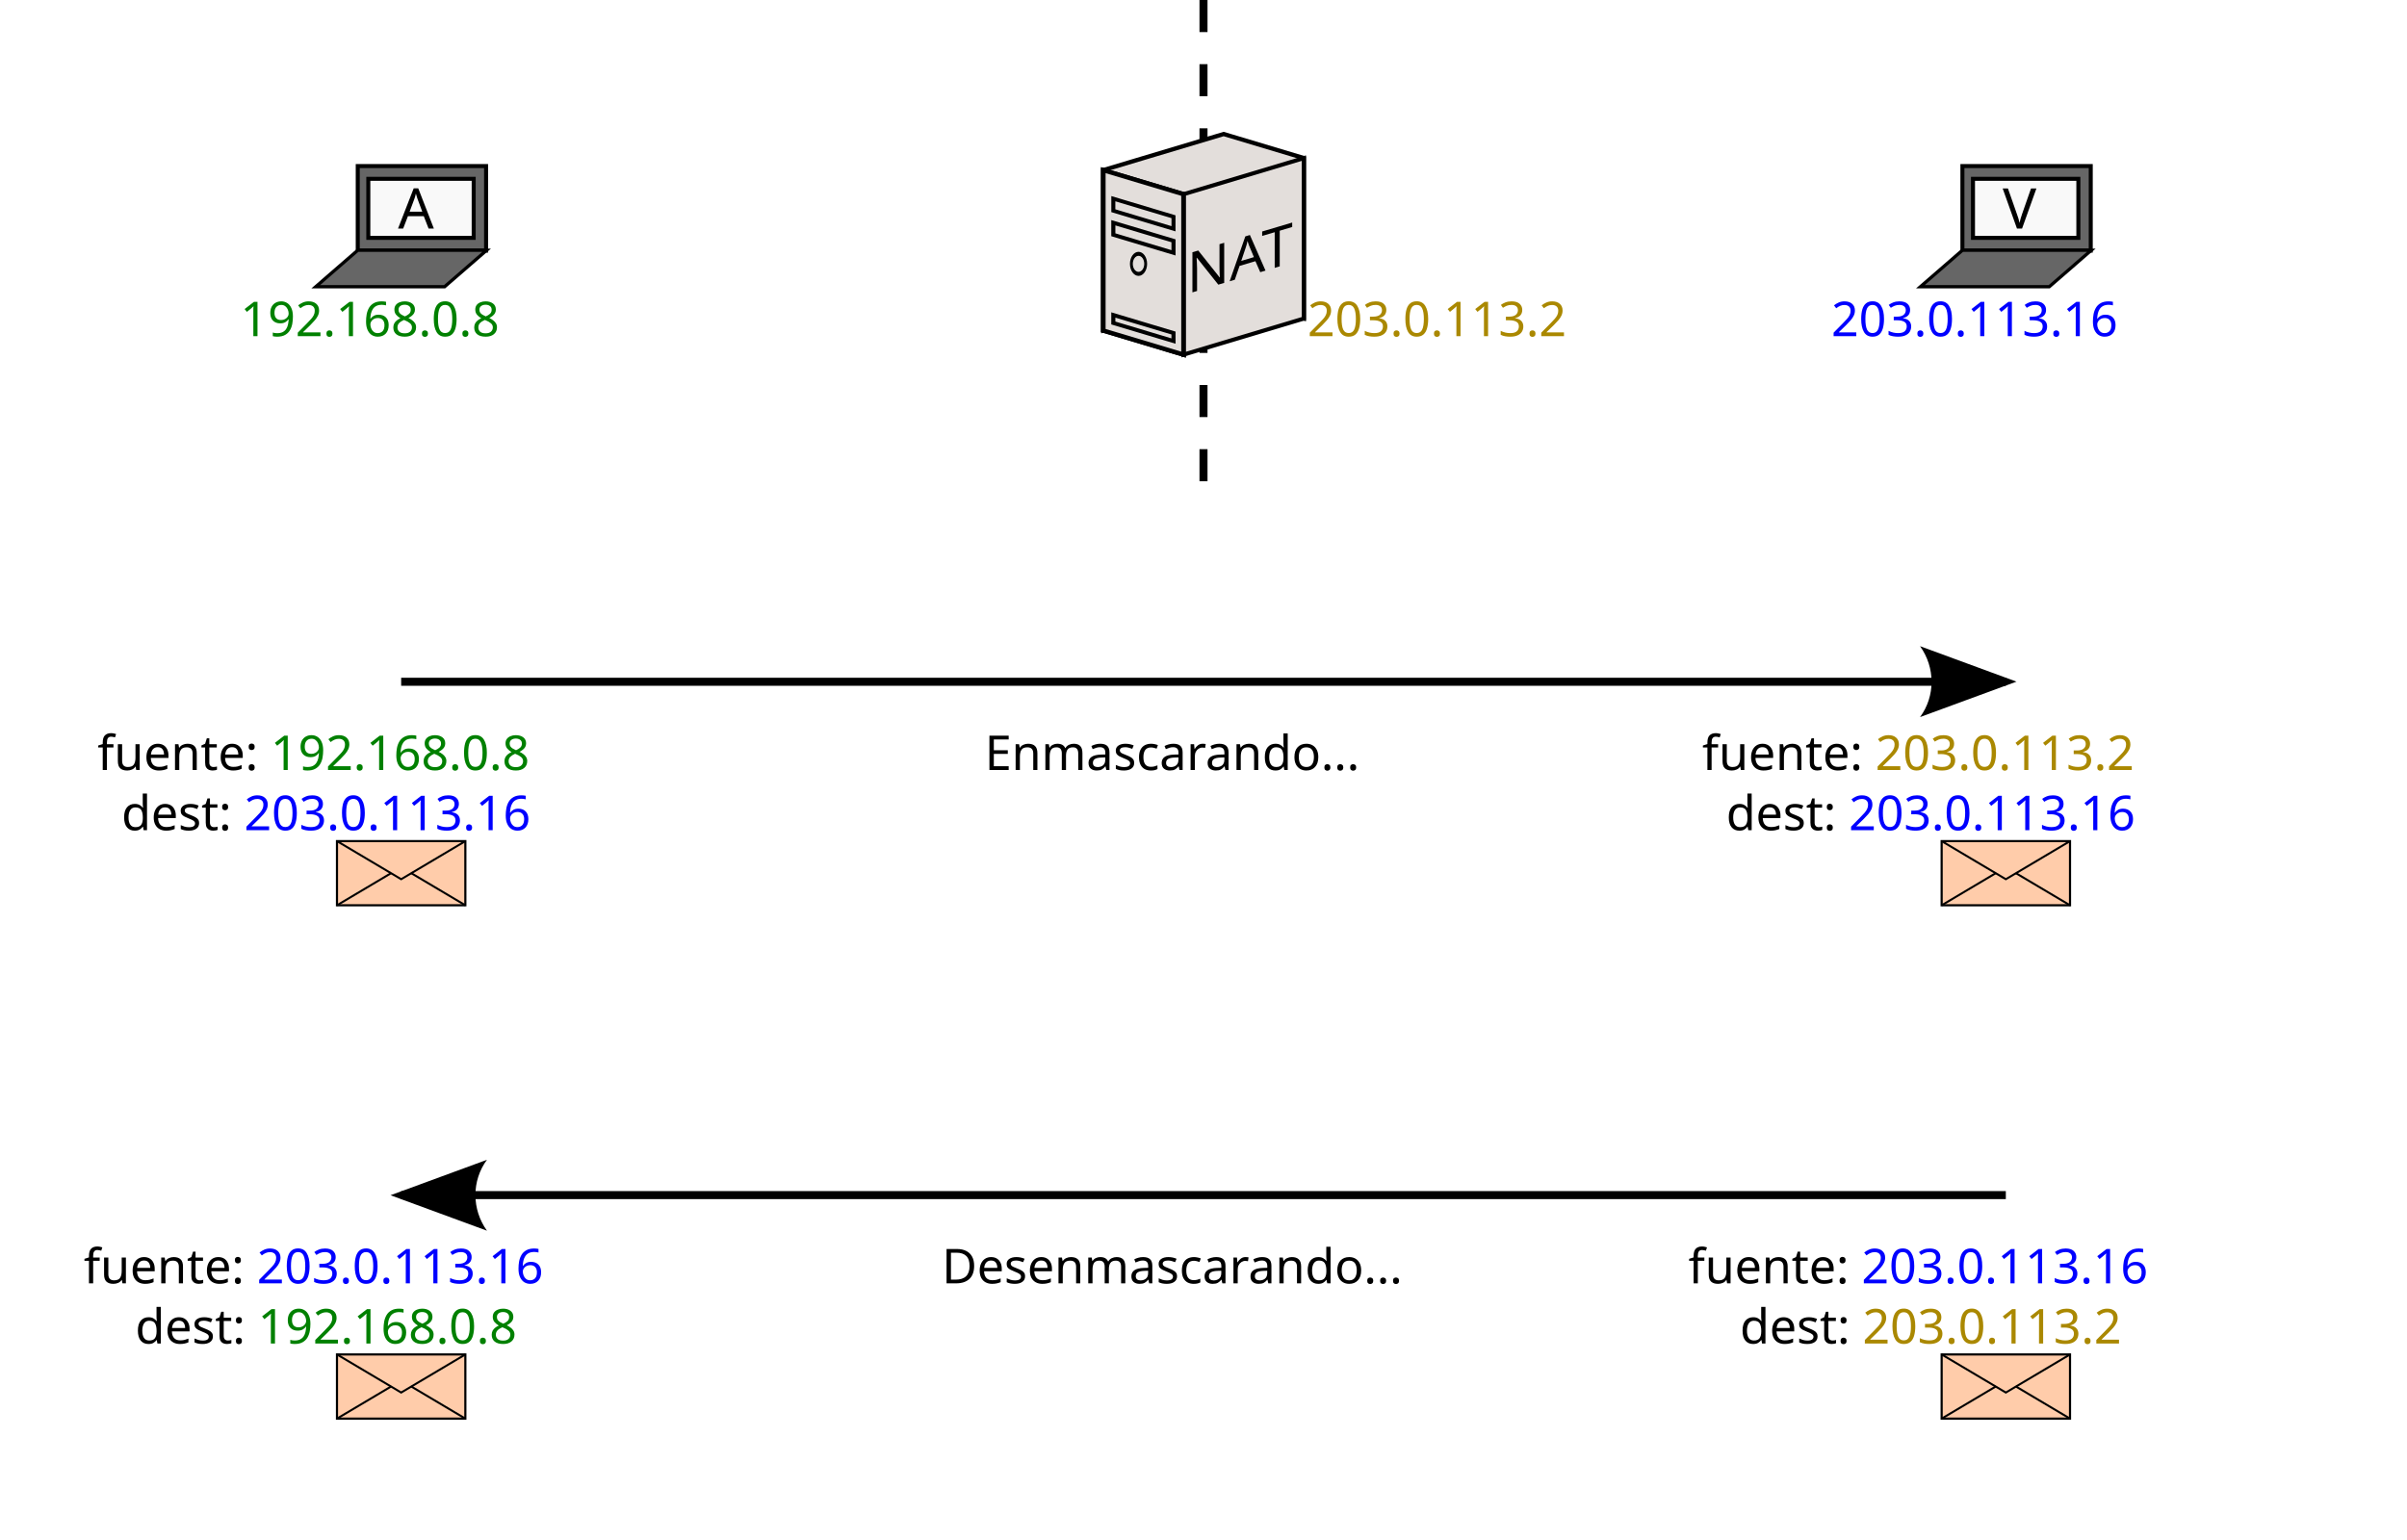
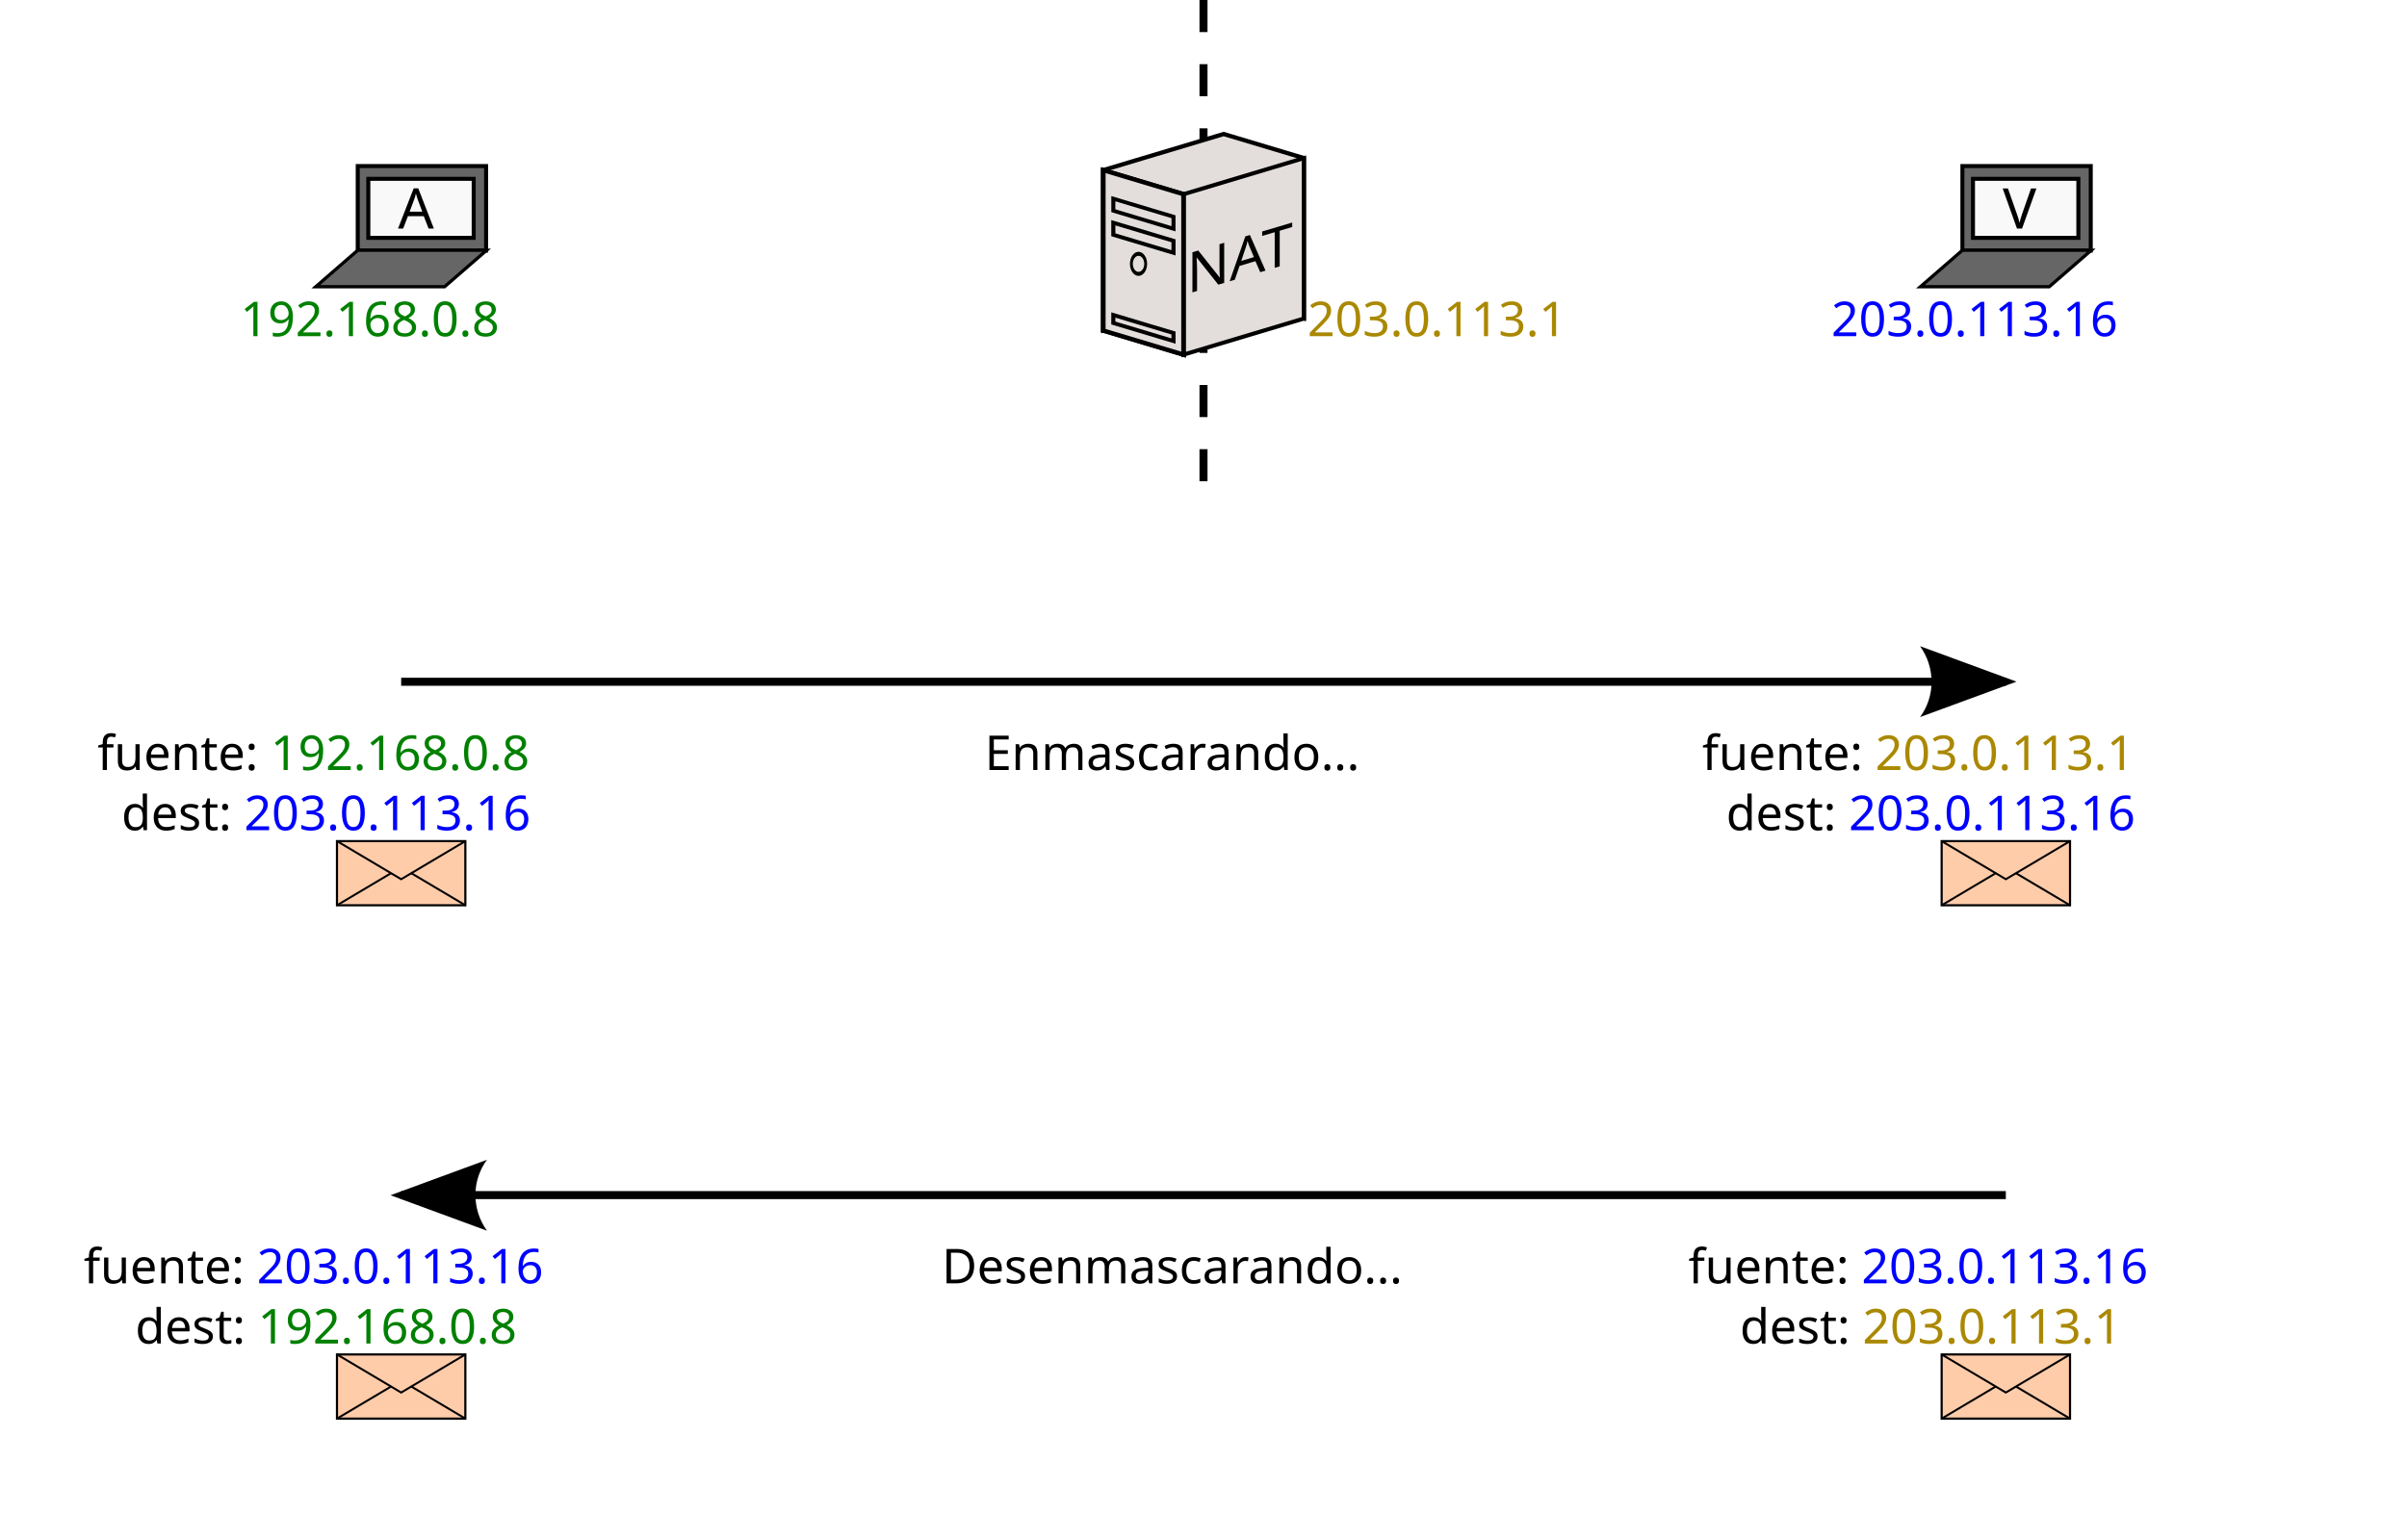
<svg xmlns="http://www.w3.org/2000/svg" xmlns:xlink="http://www.w3.org/1999/xlink" width="600" height="384" id="svg2" version="1.1">
  <defs id="defs4">
    <marker orient="auto" refY="0" refX="0" id="Arrow2Lend" style="overflow:visible">
      <path id="path4784" style="fill-rule:evenodd;stroke-width:0.625;stroke-linejoin:round" d="M 8.719,4.034 -2.207,0.016 8.719,-4.002 c -1.745,2.372 -1.735,5.617 -6e-7,8.035 z" transform="matrix(-1.1,0,0,-1.1,-1.1,0)" />
    </marker>
    <marker orient="auto" refY="0" refX="0" id="Arrow2Lstart" style="overflow:visible">
      <path id="path4781" style="fill-rule:evenodd;stroke-width:0.625;stroke-linejoin:round" d="M 8.719,4.034 -2.207,0.016 8.719,-4.002 c -1.745,2.372 -1.735,5.617 -6e-7,8.035 z" transform="matrix(1.1,0,0,1.1,1.1,0)" />
    </marker>
  </defs>
  <g id="layer1" transform="translate(0,-668.3622)" style="display:inline">
    <path style="fill:none;stroke:#000000;stroke-width:2;stroke-linecap:butt;stroke-linejoin:miter;stroke-miterlimit:4;stroke-opacity:1;stroke-dasharray:8, 8;stroke-dashoffset:0" d="M 300,-128 300,0" id="path3952" transform="translate(0,796.3622)" />
    <g transform="translate(275.0219,507.1521)" style="display:inline" id="g4244">
      <path id="rect4226" d="m 30,194.625 -30,9 0,40 30,-9 20,6 0,-40 -20,-6 z" style="fill:#e3dedb;stroke:#000000;stroke-width:1.057;stroke-miterlimit:4;stroke-opacity:1;stroke-dasharray:none;stroke-dashoffset:0;display:inline" />
      <rect transform="matrix(1,0.3,0,1,0,-796.3622)" y="1000" x="0" height="40" width="20" id="rect4208" style="fill:#ffe680;stroke:#000000;stroke-width:1.145;stroke-miterlimit:4;stroke-opacity:1;stroke-dasharray:none;stroke-dashoffset:0;display:inline" />
      <rect style="fill:#e3dedb;stroke:#000000;stroke-width:1.057;stroke-miterlimit:4;stroke-opacity:1;stroke-dasharray:none;stroke-dashoffset:0;display:inline" id="rect4210" width="30" height="40" x="20" y="1012" transform="matrix(1,-0.3,0,1,0,-796.3622)" />
      <rect style="fill:#e3dedb;stroke:#000000;stroke-width:1.145;stroke-miterlimit:4;stroke-opacity:1;stroke-dasharray:none;stroke-dashoffset:0;display:inline" id="rect4234" width="20" height="40" x="0" y="1000" transform="matrix(1,0.3,0,1,0,-796.3622)" />
      <rect transform="matrix(1,0.3,0,1,0,0)" y="210" x="2.5" height="3" width="15" id="rect4236" style="fill:none;stroke:#000000;stroke-width:1.001;stroke-miterlimit:4;stroke-opacity:1;stroke-dasharray:none;stroke-dashoffset:0;display:inline" />
      <rect style="fill:none;stroke:#000000;stroke-width:1.022;stroke-miterlimit:4;stroke-opacity:1;stroke-dasharray:none;stroke-dashoffset:0;display:inline" id="rect4238" width="15" height="3" x="2.5" y="216" transform="matrix(1,0.3,0,1,0,0)" />
      <rect transform="matrix(1,0.3,0,1,0,0)" y="239" x="2.5" height="2" width="15" id="rect4240" style="fill:none;stroke:#000000;stroke-width:1.022;stroke-miterlimit:4;stroke-opacity:1;stroke-dasharray:none;stroke-dashoffset:0;display:inline" />
-       <path transform="matrix(0.7130212,0,0,1,2.008852,0)" d="M 12,227 A 2.5,2.5 0 0 1 9.5,229.5 2.5,2.5 0 0 1 7,227 2.5,2.5 0 0 1 9.5,224.5 2.5,2.5 0 0 1 12,227 Z" id="path4242" style="fill:none;stroke:#000000;stroke-width:1;stroke-miterlimit:4;stroke-opacity:1;stroke-dasharray:none;stroke-dashoffset:0" />
+       <path transform="matrix(0.7130212,0,0,1,2.008852,0)" d="m 12,227 c 0,1.381 -1.119,2.5 -2.5,2.5 -1.381,0 -2.5,-1.119 -2.5,-2.5 0,-1.381 1.119,-2.5 2.5,-2.5 1.381,0 2.5,1.119 2.5,2.5 z" id="path4242" style="fill:none;stroke:#000000;stroke-width:1;stroke-miterlimit:4;stroke-opacity:1;stroke-dasharray:none;stroke-dashoffset:0" />
    </g>
    <g id="g3848" transform="matrix(0.5,0,0,0.5,84,367.9134)">
      <path id="rect3839" d="m 0,1020.362 64,0 0,32 -64,0 z" style="fill:#ffccaa;fill-opacity:1;stroke:#000000;stroke-width:1.071;stroke-miterlimit:4;stroke-opacity:1;stroke-dashoffset:0" />
      <path transform="translate(0,540.3622)" id="path3841" d="m 0,480 32,19 32,-19" style="fill:none;stroke:#000000;stroke-width:1px;stroke-linecap:butt;stroke-linejoin:miter;stroke-opacity:1" />
      <path style="fill:none;stroke:#000000;stroke-width:1px;stroke-linecap:butt;stroke-linejoin:miter;stroke-opacity:1" d="m 0,1052.362 26.994,-16.027 m 10.027,0.01 L 64,1052.362" id="path3843" />
    </g>
-     <text xml:space="preserve" style="font-style:normal;font-weight:normal;font-size:12px;line-height:125%;font-family:Sans;text-align:center;letter-spacing:0px;word-spacing:0px;text-anchor:middle;fill:#000000;fill-opacity:1;stroke:none" x="500" y="988.362" id="text4173">
+     <text xml:space="preserve" style="font-size:12px;font-style:normal;font-weight:normal;text-align:center;line-height:125%;letter-spacing:0px;word-spacing:0px;text-anchor:middle;fill:#000000;fill-opacity:1;stroke:none;font-family:Sans" x="500" y="988.362" id="text4173">
      <tspan id="tspan4175" x="500" y="988.362">fuente: <tspan style="fill:#0000ff" id="tspan3057">203.0.113.16</tspan>
      </tspan>
-       <tspan x="500" y="1003.362" id="tspan4177">dest: <tspan style="fill:#aa8800" id="tspan3069">203.0.113.2</tspan>
+       <tspan x="500" y="1003.362" id="tspan4177">dest: <tspan style="fill:#aa8800" id="tspan3069">203.0.113.1</tspan>
      </tspan>
    </text>
    <text xml:space="preserve" style="font-style:normal;font-weight:normal;font-size:12px;line-height:125%;font-family:Sans;text-align:center;letter-spacing:0px;word-spacing:0px;text-anchor:middle;fill:#000000;fill-opacity:1;stroke:none" x="300" y="988.362" id="text4197">
      <tspan x="300" y="988.362" id="tspan3122">Desenmascarando...</tspan>
    </text>
    <use x="0" y="0" xlink:href="#g3848" id="use4203" transform="translate(400,1.7999998e-6)" width="512" height="512" />
    <text id="text4205" y="988.362" x="100" style="font-style:normal;font-weight:normal;font-size:12px;line-height:125%;font-family:Sans;text-align:center;letter-spacing:0px;word-spacing:0px;text-anchor:middle;fill:#000000;fill-opacity:1;stroke:none" xml:space="preserve">
      <tspan y="988.362" x="100" id="tspan4207">fuente: <tspan style="fill:#0000ff" id="tspan3061">203.0.113.16</tspan>
      </tspan>
      <tspan id="tspan4209" y="1003.362" x="100">dest: <tspan style="fill:#008000" id="tspan3065">192.168.0.8</tspan>
      </tspan>
    </text>
-     <text id="text4219" y="860.362" x="500" style="font-style:normal;font-weight:normal;font-size:12px;line-height:125%;font-family:Sans;text-align:center;letter-spacing:0px;word-spacing:0px;text-anchor:middle;fill:#000000;fill-opacity:1;stroke:none" xml:space="preserve">
-       <tspan y="860.362" x="500" id="tspan4221">fuente: <tspan style="fill:#aa8800" id="tspan3067">203.0.113.2</tspan>
+     <text id="text4219" y="860.362" x="500" style="font-size:12px;font-style:normal;font-weight:normal;text-align:center;line-height:125%;letter-spacing:0px;word-spacing:0px;text-anchor:middle;fill:#000000;fill-opacity:1;stroke:none;font-family:Sans" xml:space="preserve">
+       <tspan y="860.362" x="500" id="tspan4221">fuente: <tspan style="fill:#aa8800" id="tspan3067">203.0.113.1</tspan>
      </tspan>
      <tspan id="tspan4223" y="875.362" x="500">dest: <tspan style="fill:#0000ff" id="tspan3055">203.0.113.16</tspan>
      </tspan>
    </text>
    <text id="text4225" y="860.362" x="300" style="font-style:normal;font-weight:normal;font-size:12px;line-height:125%;font-family:Sans;text-align:center;letter-spacing:0px;word-spacing:0px;text-anchor:middle;fill:#000000;fill-opacity:1;stroke:none" xml:space="preserve">
      <tspan y="860.362" x="300" id="tspan3130">Enmascarando...</tspan>
    </text>
    <use height="512" width="512" transform="translate(400,128)" id="use4231" xlink:href="#g3848" y="0" x="0" />
    <text xml:space="preserve" style="font-style:normal;font-weight:normal;font-size:12px;line-height:125%;font-family:Sans;text-align:center;letter-spacing:0px;word-spacing:0px;text-anchor:middle;fill:#000000;fill-opacity:1;stroke:none" x="100" y="860.362" id="text4233">
      <tspan x="100" y="860.362" id="tspan4237">fuente: <tspan style="fill:#008000" id="tspan3063">192.168.0.8</tspan>
      </tspan>
      <tspan x="100" y="875.362" id="tspan4241">dest: <tspan style="fill:#0000ff" id="tspan3059">203.0.113.16</tspan>
      </tspan>
    </text>
    <path style="fill:none;stroke:#000000;stroke-width:2;stroke-linecap:butt;stroke-linejoin:miter;stroke-miterlimit:4;stroke-opacity:1;stroke-dasharray:none;marker-end:url(#Arrow2Lend)" d="m 100,838.362 400,0" id="path4243" />
    <path id="path4429" d="m 100,966.362 400,0" style="fill:none;stroke:#000000;stroke-width:2;stroke-linecap:butt;stroke-linejoin:miter;stroke-miterlimit:4;stroke-opacity:1;stroke-dasharray:none;marker-start:url(#Arrow2Lstart);marker-end:none" />
    <use x="0" y="0" xlink:href="#g3848" id="use4805" width="512" height="512" transform="translate(0,128)" />
    <text xml:space="preserve" style="font-size:12px;font-style:normal;font-weight:normal;text-align:center;line-height:125%;letter-spacing:0px;word-spacing:0px;text-anchor:middle;fill:#0000ff;fill-opacity:1;stroke:none;display:inline;font-family:Sans" x="500" y="752.192" id="text3117">
      <tspan id="tspan3119" x="500" y="752.192">203.0.113.16</tspan>
    </text>
    <text xml:space="preserve" style="font-size:12px;font-style:normal;font-weight:normal;text-align:center;line-height:125%;letter-spacing:0px;word-spacing:0px;text-anchor:middle;fill:#008000;fill-opacity:1;stroke:none;display:inline;font-family:Sans" x="100" y="752.192" id="text3125">
      <tspan id="tspan3127" x="100" y="752.192">192.168.0.8</tspan>
    </text>
    <g id="g3141" style="display:inline" transform="matrix(0.7270794,0,0,0.7270794,69.18133,-81.19368)">
      <rect style="fill:#666666;stroke:#000000;stroke-width:1.375;stroke-miterlimit:4;stroke-dasharray:none" id="rect3143" width="44" height="29" x="27.5" y="163.5" transform="translate(0,924.3622)" />
      <rect style="fill:#666666;stroke:#000000;stroke-width:1.699;stroke-miterlimit:4;stroke-dasharray:none" id="rect3145" width="44.176" height="19.089" x="1313.716" y="1703.361" transform="matrix(1,0,-0.7551013,0.6556081,0,0)" />
      <rect transform="translate(0,924.3622)" style="fill:#f9f9f9;stroke:#000000;stroke-width:1.375;stroke-miterlimit:4;stroke-dasharray:none" id="rect3147" width="36.125" height="20.25" x="31.125" y="167.875" />
    </g>
    <text xml:space="preserve" style="font-size:14px;font-style:normal;font-weight:normal;line-height:125%;letter-spacing:0px;word-spacing:0px;fill:#000000;fill-opacity:1;stroke:none;display:inline;font-family:Sans" x="99.215" y="725.362" id="text3042">
      <tspan id="tspan3044" x="99.215" y="725.362">A</tspan>
    </text>
    <use x="0" y="0" xlink:href="#g3141" id="use3139" width="512" height="384" transform="translate(400,0)" />
    <text id="text3141" y="725.362" x="499.215" style="font-size:14px;font-style:normal;font-weight:normal;line-height:125%;letter-spacing:0px;word-spacing:0px;fill:#000000;fill-opacity:1;stroke:none;display:inline;font-family:Sans" xml:space="preserve">
      <tspan y="725.362" x="499.215" id="tspan3143">V</tspan>
    </text>
    <text xml:space="preserve" style="font-size:12px;font-style:normal;font-weight:normal;text-align:center;line-height:125%;letter-spacing:0px;word-spacing:0px;text-anchor:middle;fill:#aa8800;fill-opacity:1;stroke:none;display:inline;font-family:Sans" x="366" y="752.192" id="text3117-2">
-       <tspan id="tspan3119-6" x="366" y="752.192">203.0.113.2</tspan>
+       <tspan id="tspan3119-6" x="366" y="752.192">203.0.113.1</tspan>
    </text>
    <text id="text3880" y="829.76" x="295.88" style="font-size:14px;font-style:normal;font-weight:normal;line-height:125%;letter-spacing:0px;word-spacing:0px;fill:#000000;fill-opacity:1;stroke:none;display:inline;font-family:Sans" xml:space="preserve" transform="matrix(1,-0.2977329,0,1,0,0)">
      <tspan y="829.76" x="295.88" id="tspan3882">NAT</tspan>
    </text>
  </g>
</svg>
